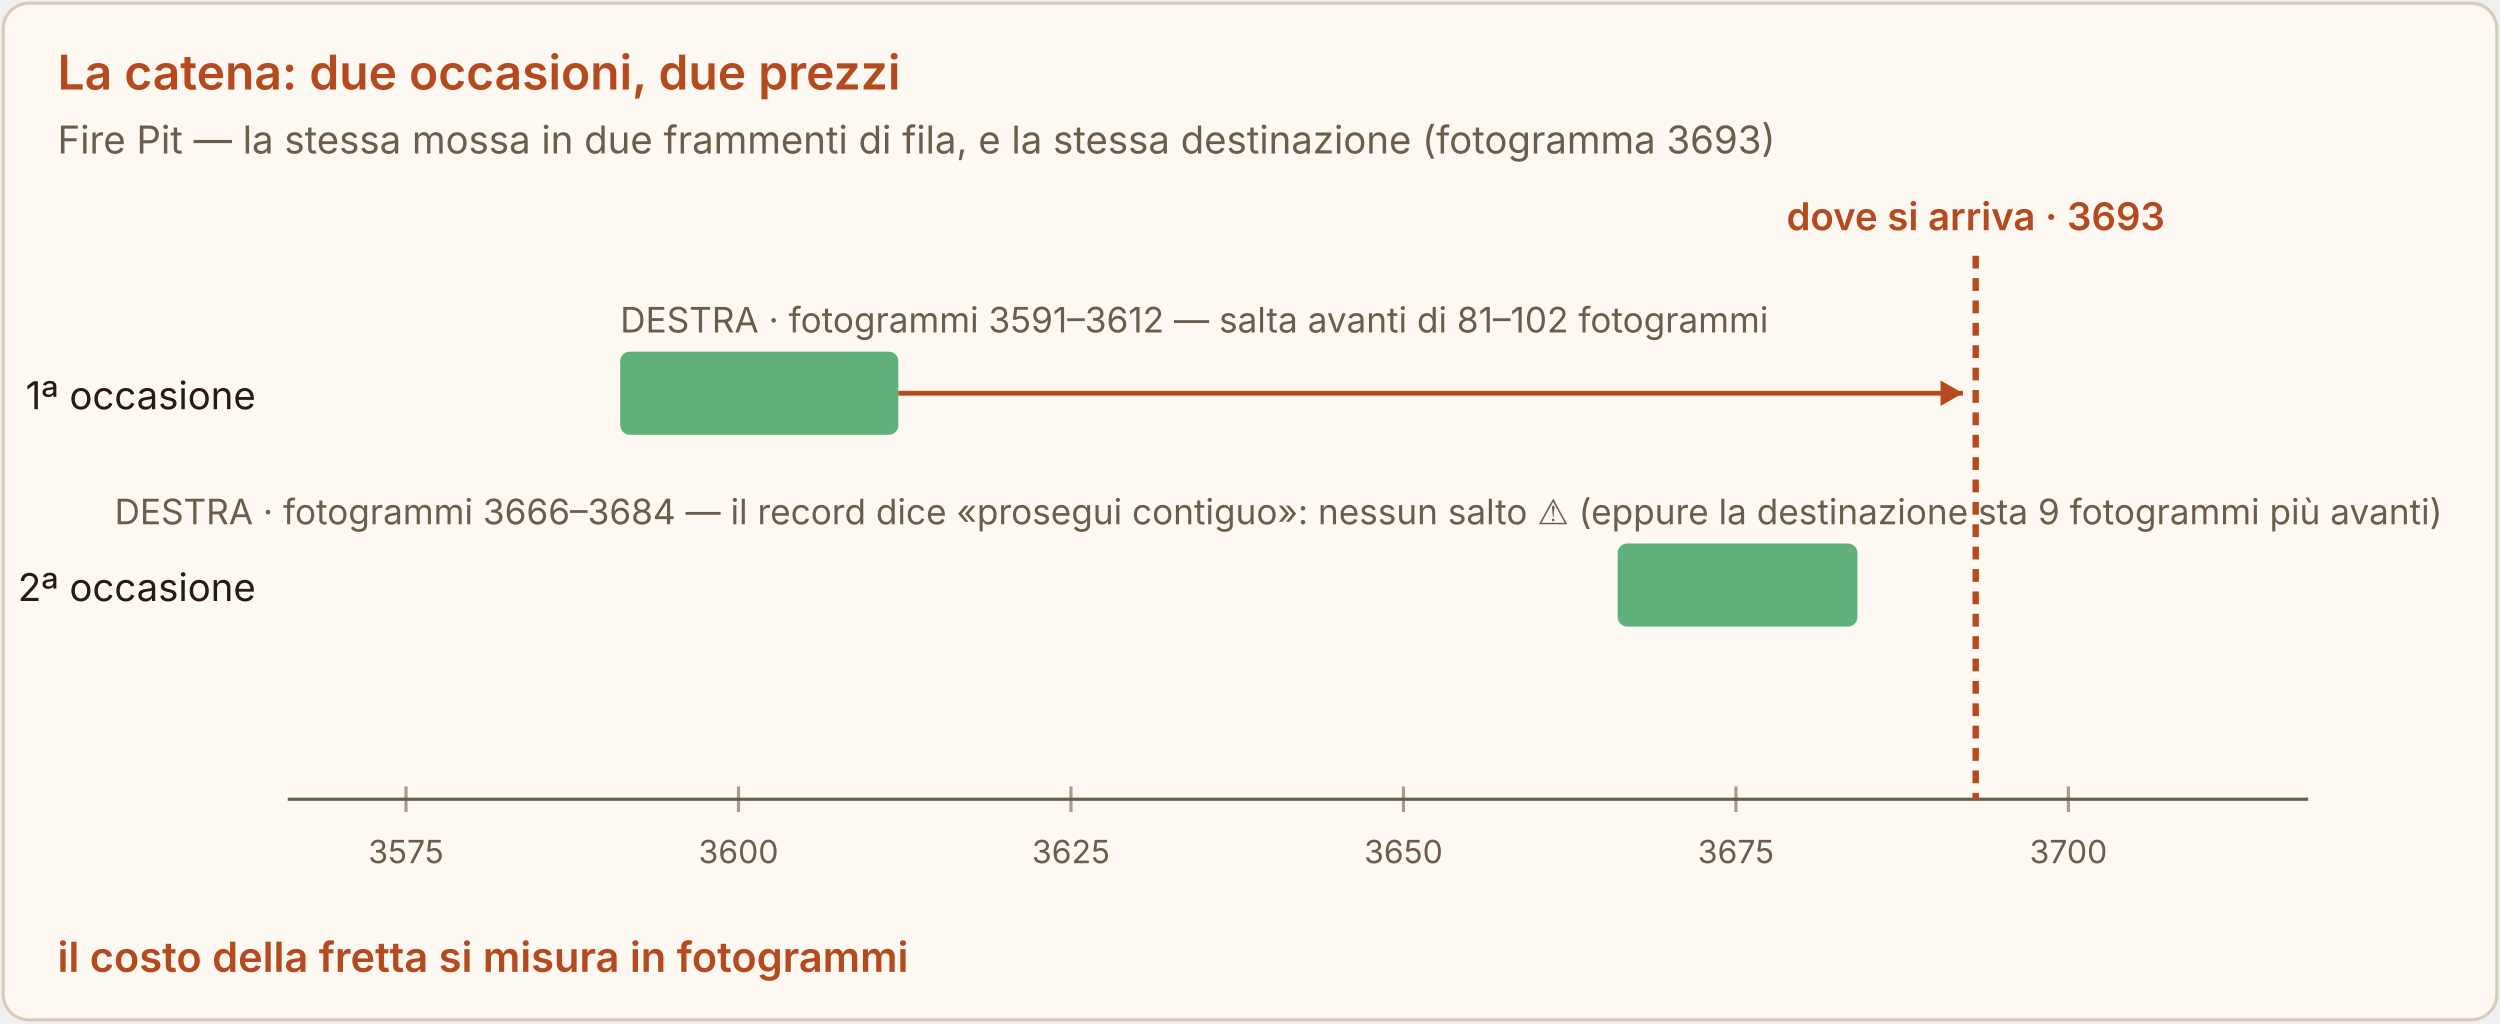
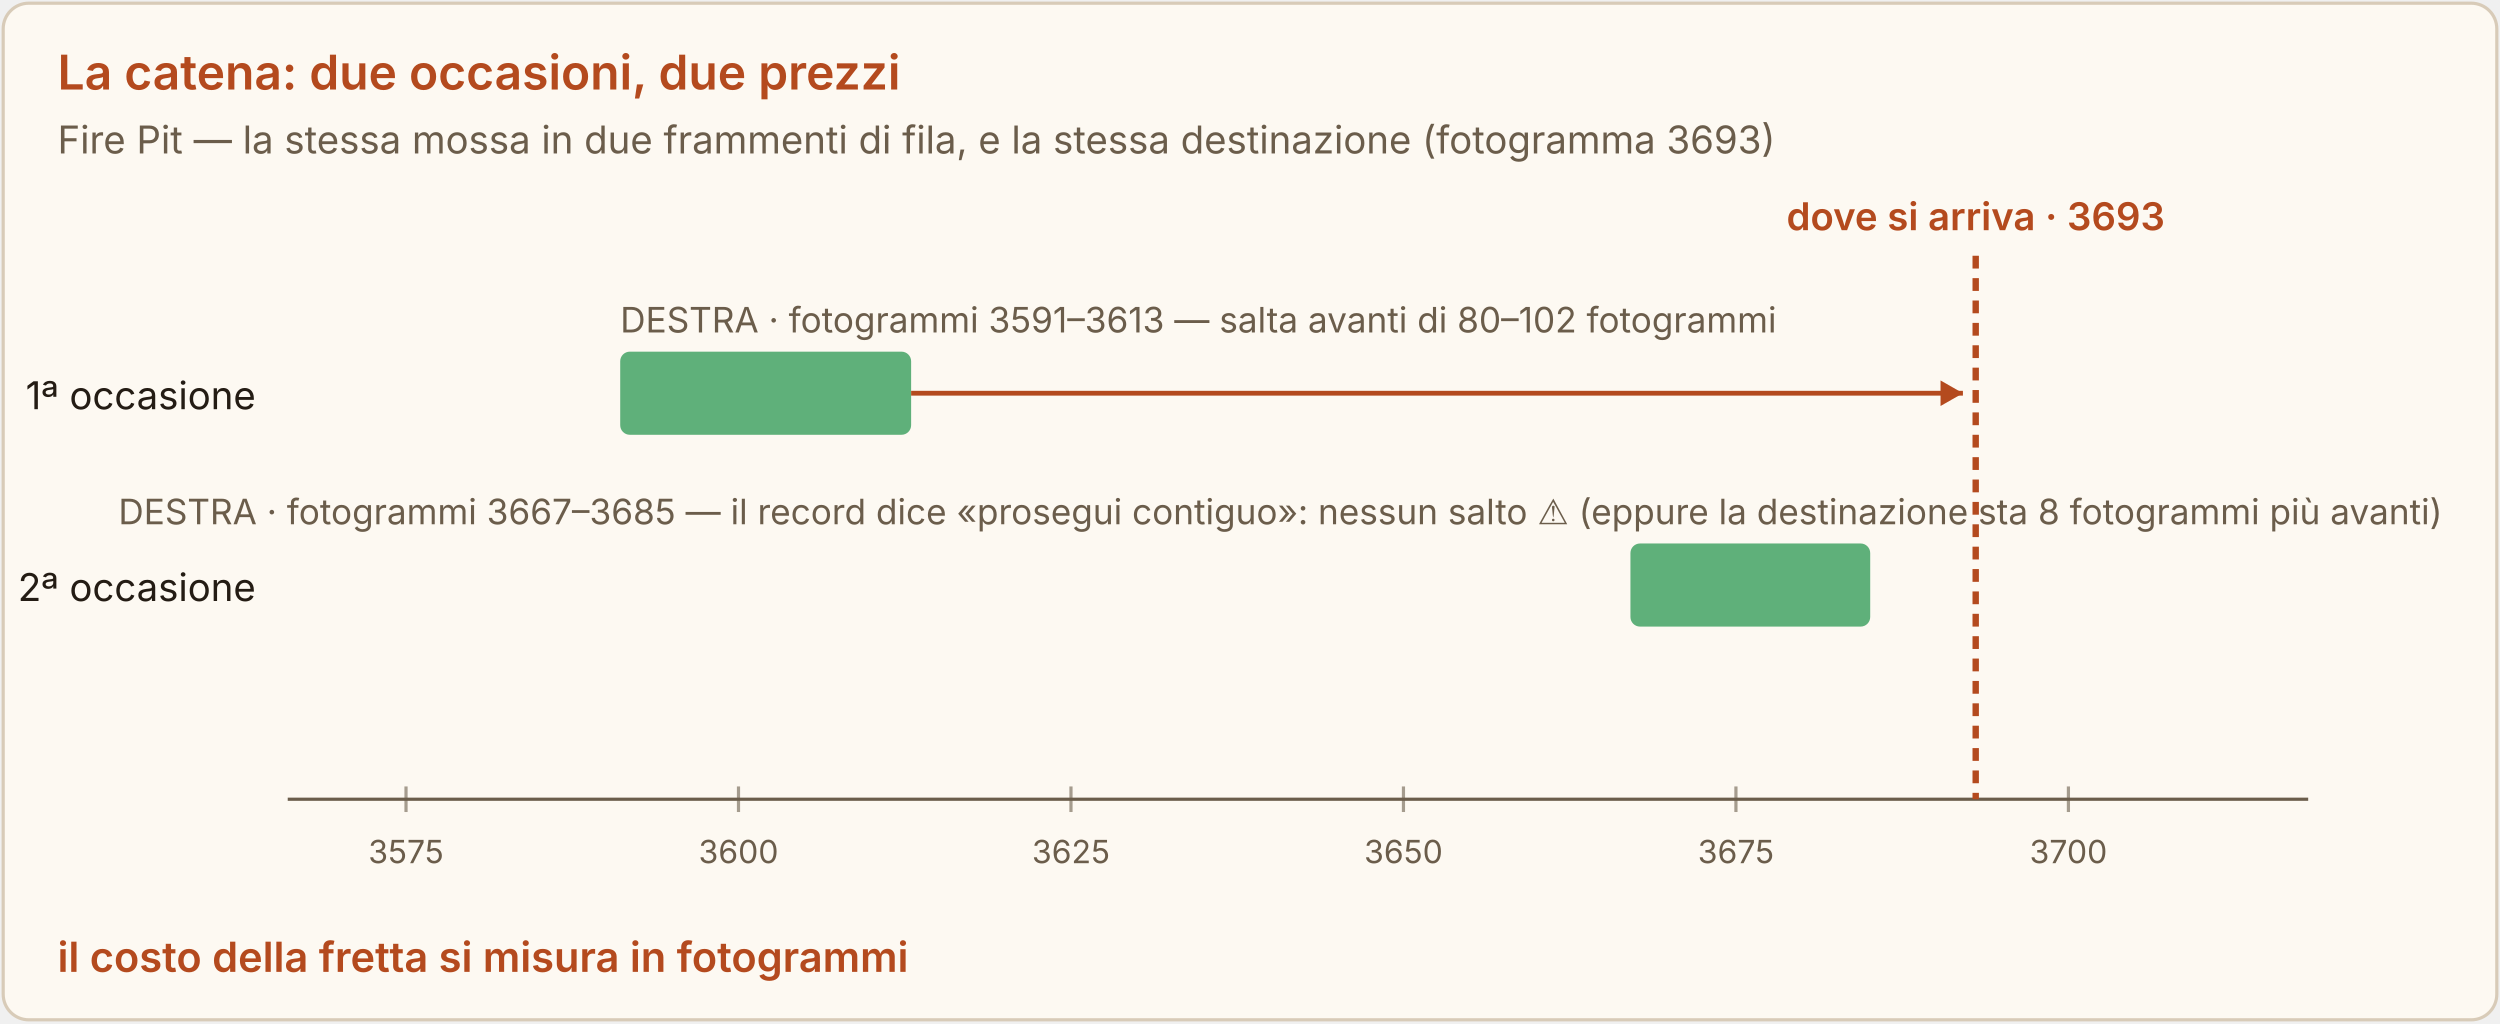
<svg xmlns="http://www.w3.org/2000/svg" width="782" height="320" viewBox="0 0 782 320" font-family="Inter,DejaVu Sans,sans-serif">
  <defs>
    <pattern id="tMorte" width="6" height="6" patternUnits="userSpaceOnUse" patternTransform="rotate(45)">
      <line x1="0" y1="0" x2="0" y2="6" stroke="#FFFFFF" stroke-width="2" opacity=".55" />
    </pattern>
    <pattern id="tAttesa" width="5" height="5" patternUnits="userSpaceOnUse">
      <circle cx="1.5" cy="1.5" r="1" fill="#8C8072" opacity=".55" />
    </pattern>
  </defs>
  <rect x="1" y="1" width="780" height="318" fill="#FDF9F2" stroke="#D8CBB8" stroke-width="1" rx="8" />
  <text x="18" y="28" fill="#B44A1E" font-size="15" font-weight="600">La catena: due occasioni, due prezzi</text>
  <text x="18" y="48" fill="#6B5D4B" font-size="12">Fire Pit — la stessa mossa in due frammenti di fila, e la stessa destinazione (fotogramma 3693)</text>
  <line x1="90" y1="250" x2="722" y2="250" stroke="#6B5D4B" stroke-width="1" />
  <line x1="127" y1="246" x2="127" y2="254" stroke="#6B5D4B" stroke-width="1" opacity=".6" />
  <text x="127" y="270" fill="#6B5D4B" font-size="10" text-anchor="middle">3575</text>
  <line x1="231" y1="246" x2="231" y2="254" stroke="#6B5D4B" stroke-width="1" opacity=".6" />
  <text x="231" y="270" fill="#6B5D4B" font-size="10" text-anchor="middle">3600</text>
  <line x1="335" y1="246" x2="335" y2="254" stroke="#6B5D4B" stroke-width="1" opacity=".6" />
  <text x="335" y="270" fill="#6B5D4B" font-size="10" text-anchor="middle">3625</text>
  <line x1="439" y1="246" x2="439" y2="254" stroke="#6B5D4B" stroke-width="1" opacity=".6" />
  <text x="439" y="270" fill="#6B5D4B" font-size="10" text-anchor="middle">3650</text>
  <line x1="543" y1="246" x2="543" y2="254" stroke="#6B5D4B" stroke-width="1" opacity=".6" />
  <text x="543" y="270" fill="#6B5D4B" font-size="10" text-anchor="middle">3675</text>
  <line x1="647" y1="246" x2="647" y2="254" stroke="#6B5D4B" stroke-width="1" opacity=".6" />
  <text x="647" y="270" fill="#6B5D4B" font-size="10" text-anchor="middle">3700</text>
  <line x1="618" y1="80" x2="618" y2="250" stroke="#B44A1E" stroke-width="2" stroke-dasharray="4 3" />
  <text x="618" y="72" fill="#B44A1E" font-size="12" font-weight="600" text-anchor="middle">dove si arriva · 3693</text>
-   <rect x="194" y="110" width="87" height="26" fill="#5FB07A" rx="3" />
+   <rect x="194" y="110" width="91" height="26" fill="#5FB07A" rx="3" />
  <text x="80" y="128" fill="#241C14" font-size="12" text-anchor="end">1ª occasione</text>
-   <line x1="281" y1="123" x2="614" y2="123" stroke="#B44A1E" stroke-width="1.5" />
+   <line x1="285" y1="123" x2="614" y2="123" stroke="#B44A1E" stroke-width="1.5" />
  <path d="M614 123 l-7 -4 l0 8 z" fill="#B44A1E" />
-   <text x="194" y="104" fill="#6B5D4B" font-size="11">DESTRA · fotogrammi 3591–3612 — salta avanti di 81–102 fotogrammi</text>
-   <rect x="506" y="170" width="75" height="26" fill="#5FB07A" rx="3" />
+   <text x="194" y="104" fill="#6B5D4B" font-size="11">DESTRA · fotogrammi 3591–3613 — salta avanti di 80–102 fotogrammi</text>
+   <rect x="510" y="170" width="75" height="26" fill="#5FB07A" rx="3" />
  <text x="80" y="188" fill="#241C14" font-size="12" text-anchor="end">2ª occasione</text>
-   <text x="764" text-anchor="end" y="164" fill="#6B5D4B" font-size="11">DESTRA · fotogrammi 3666–3684 — il record dice «prosegui contiguo»: nessun salto ⚠️ (eppure la destinazione sta 9 fotogrammi più avanti)</text>
+   <text x="764" text-anchor="end" y="164" fill="#6B5D4B" font-size="11">DESTRA · fotogrammi 3667–3685 — il record dice «prosegui contiguo»: nessun salto ⚠️ (eppure la destinazione sta 8 fotogrammi più avanti)</text>
  <text x="18" y="304" fill="#B44A1E" font-size="13" font-weight="600">il costo della fretta si misura in fotogrammi</text>
</svg>
